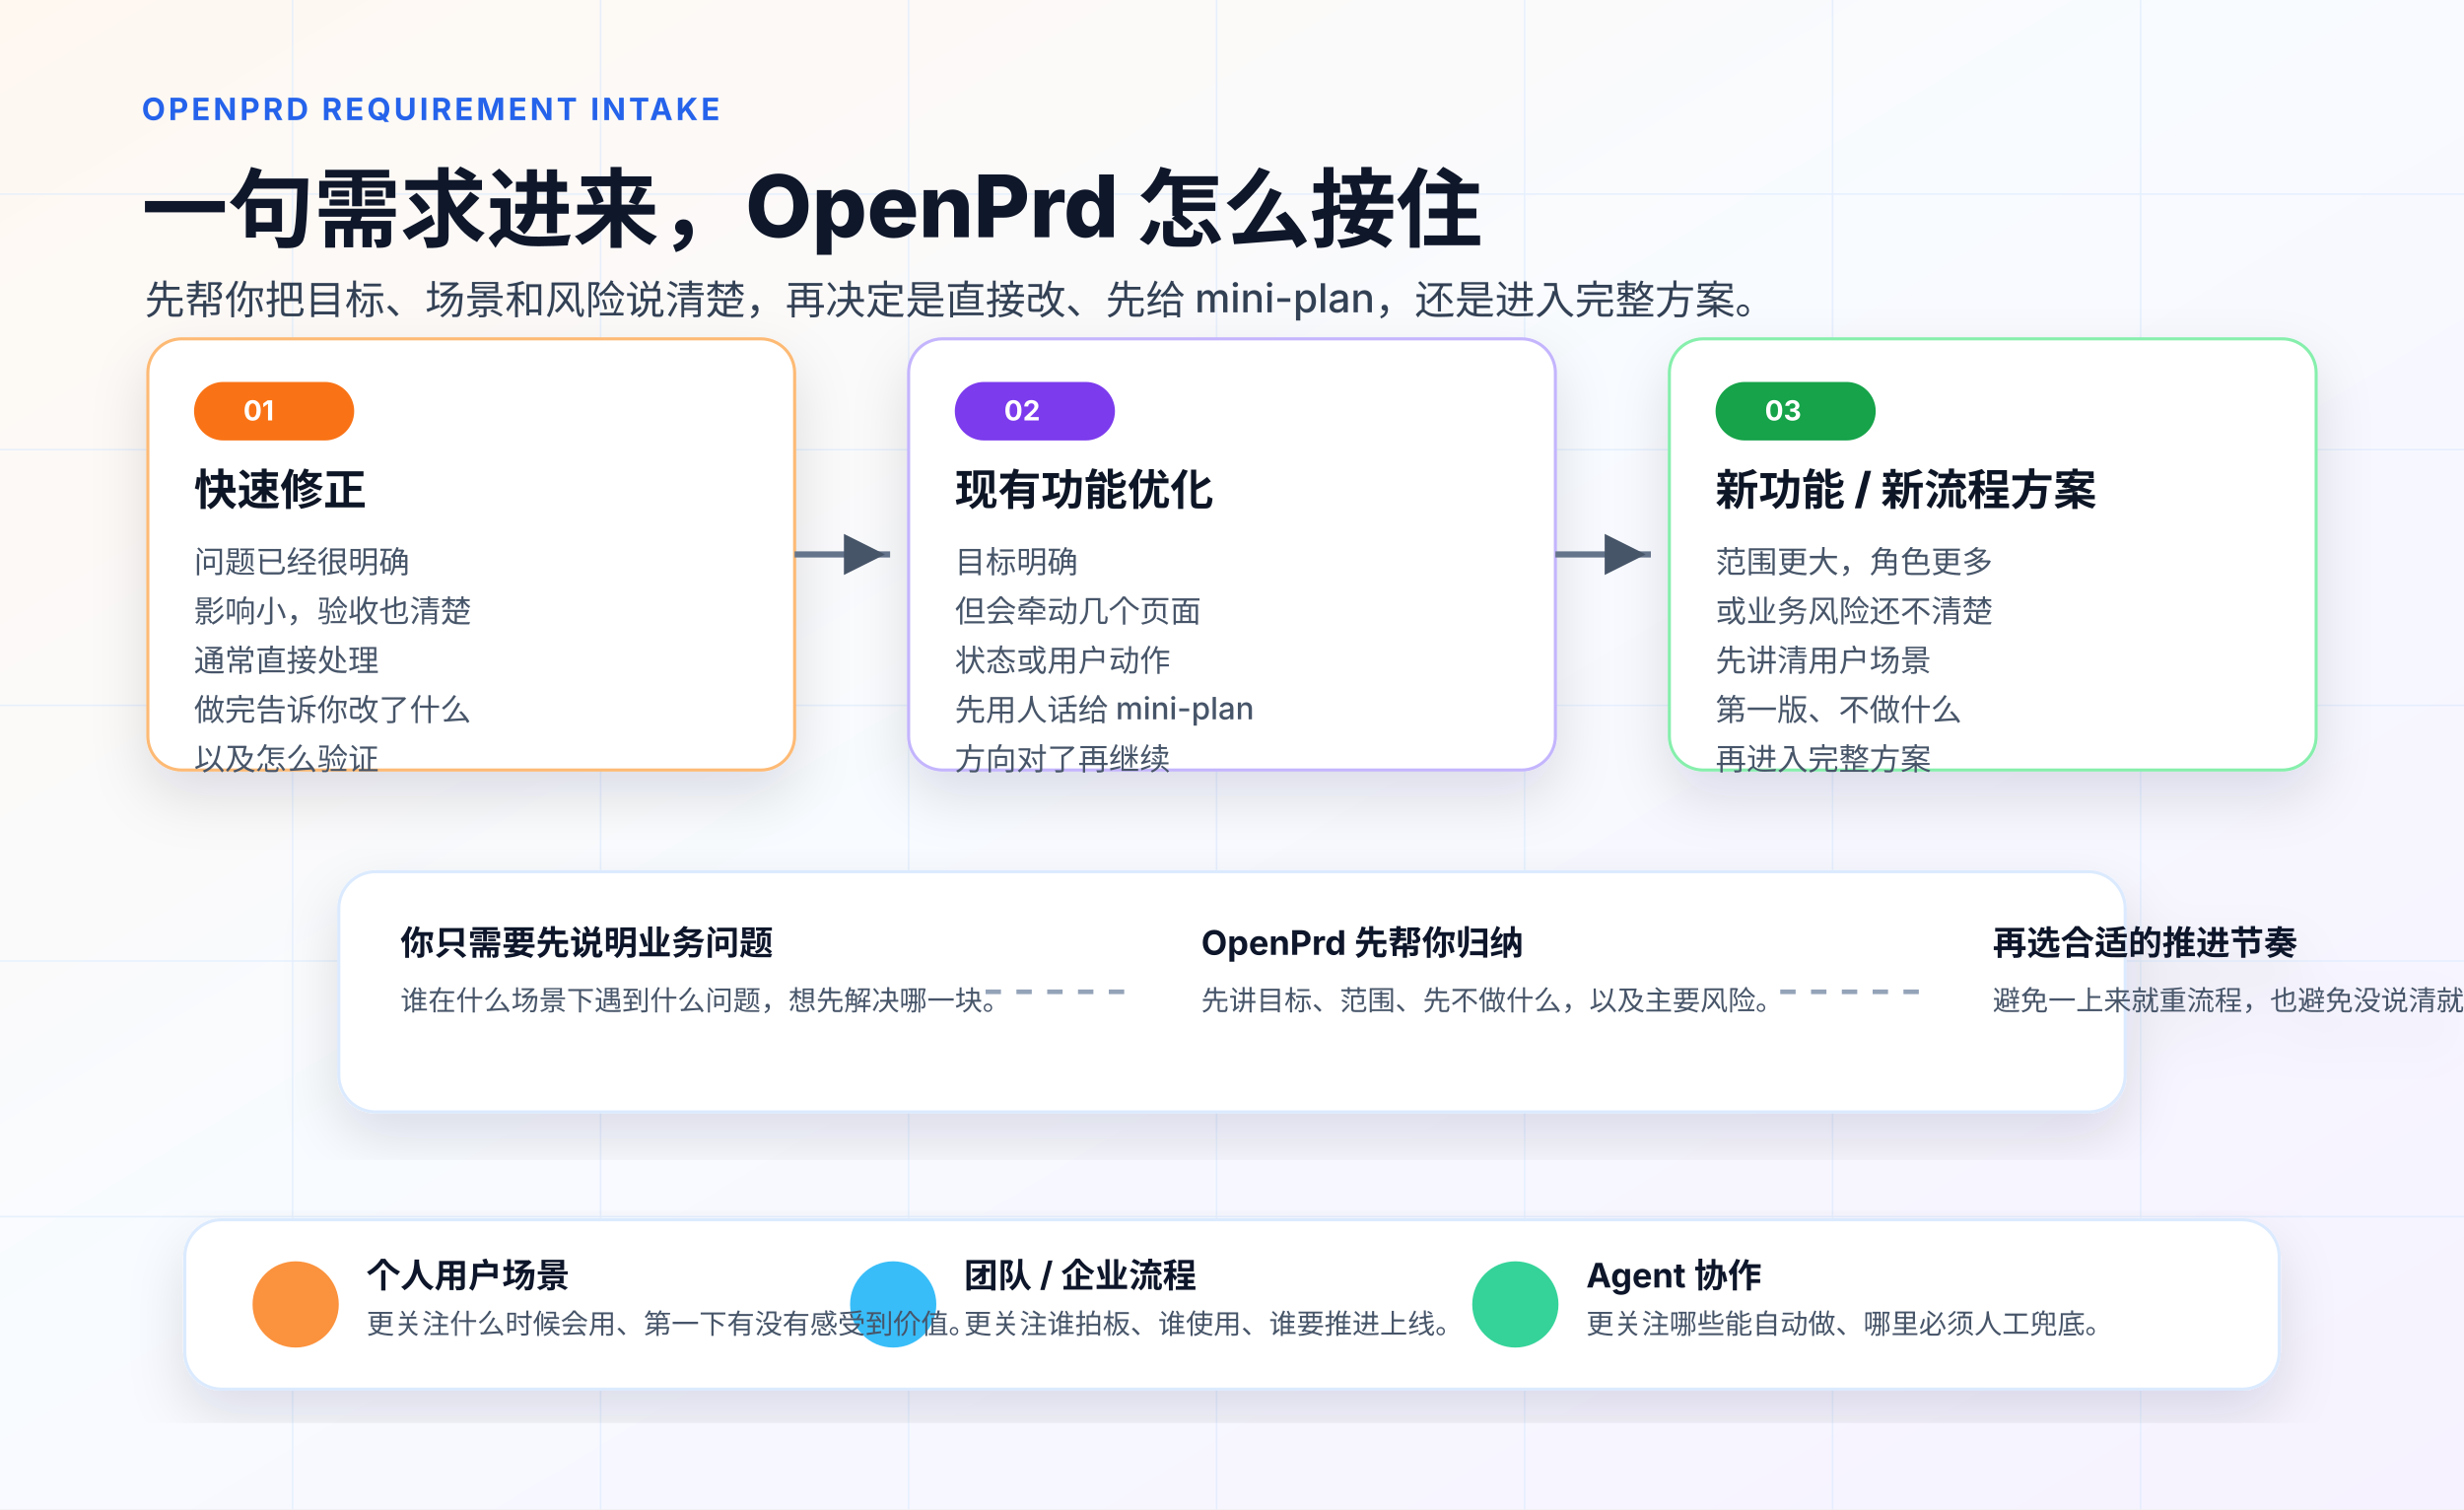
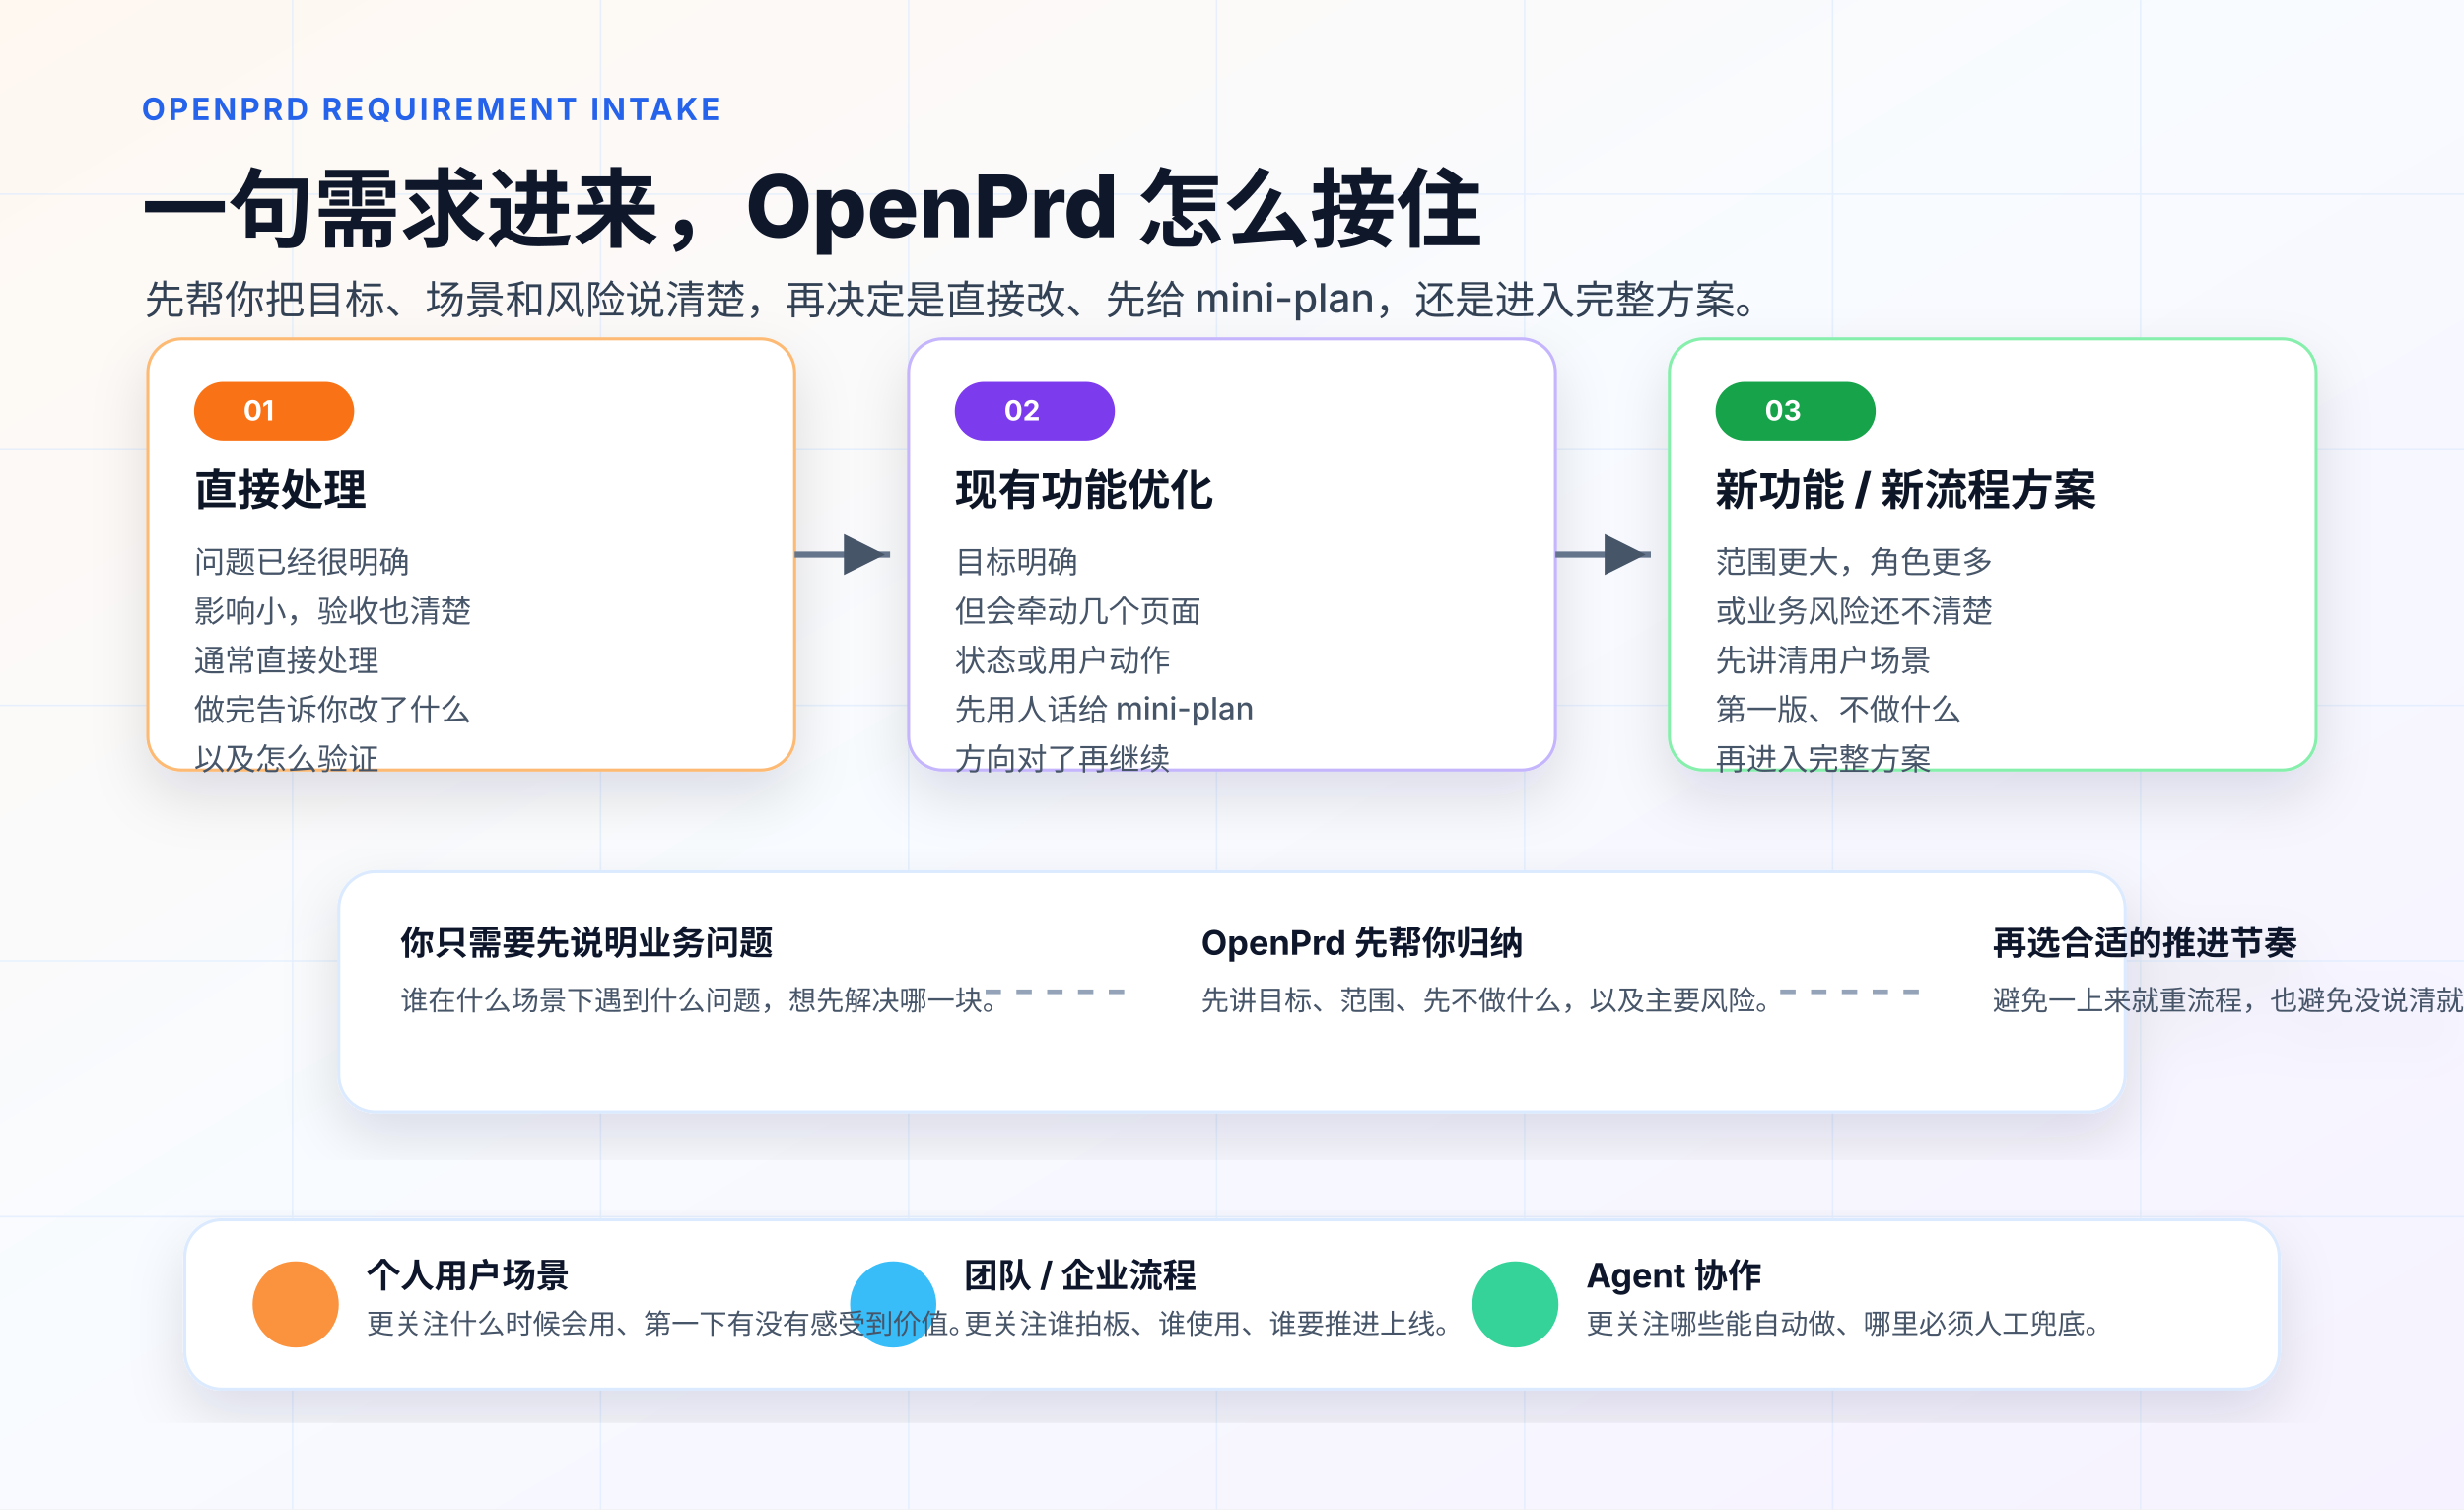
<svg xmlns="http://www.w3.org/2000/svg" width="1600" height="980" viewBox="0 0 1600 980" role="img" aria-labelledby="title desc">
  <defs>
    <linearGradient id="bg" x1="0" y1="0" x2="1" y2="1">
      <stop offset="0" stop-color="#fff8f1" />
      <stop offset="0.45" stop-color="#f8fbff" />
      <stop offset="1" stop-color="#f6f2ff" />
    </linearGradient>
    <filter id="shadow" x="-20%" y="-20%" width="140%" height="140%">
      <feDropShadow dx="0" dy="16" stdDeviation="18" flood-color="#0f172a" flood-opacity="0.12" />
    </filter>
    <marker id="arrow" viewBox="0 0 12 12" refX="11" refY="6" markerWidth="10" markerHeight="10" orient="auto">
      <path d="M2 2 L10 6 L2 10 Z" fill="#475569" />
    </marker>
    <style>
      .eyebrow { font: 700 20px Inter, ui-sans-serif, system-ui, -apple-system, BlinkMacSystemFont, "Segoe UI", sans-serif; letter-spacing: 2px; fill: #2563eb; }
      .title { font: 800 56px Inter, ui-sans-serif, system-ui, -apple-system, BlinkMacSystemFont, "Segoe UI", sans-serif; fill: #0f172a; }
      .subtitle { font: 500 26px Inter, ui-sans-serif, system-ui, -apple-system, BlinkMacSystemFont, "Segoe UI", sans-serif; fill: #334155; }
      .card-title { font: 800 28px Inter, ui-sans-serif, system-ui, -apple-system, BlinkMacSystemFont, "Segoe UI", sans-serif; fill: #111827; }
      .card-body { font: 500 20px Inter, ui-sans-serif, system-ui, -apple-system, BlinkMacSystemFont, "Segoe UI", sans-serif; fill: #475569; }
      .pill { font: 700 18px Inter, ui-sans-serif, system-ui, -apple-system, BlinkMacSystemFont, "Segoe UI", sans-serif; fill: #ffffff; }
      .footer-title { font: 700 22px Inter, ui-sans-serif, system-ui, -apple-system, BlinkMacSystemFont, "Segoe UI", sans-serif; fill: #0f172a; }
      .footer-body { font: 500 18px Inter, ui-sans-serif, system-ui, -apple-system, BlinkMacSystemFont, "Segoe UI", sans-serif; fill: #475569; }
      .line { fill: none; stroke: #64748b; stroke-width: 4; marker-end: url(#arrow); }
      .dash { fill: none; stroke: #94a3b8; stroke-width: 3; stroke-dasharray: 10 10; }
    </style>
  </defs>
  <rect width="1600" height="980" fill="url(#bg)" />
  <path d="M0 126 H1600 M0 292 H1600 M0 458 H1600 M0 624 H1600 M0 790 H1600 M190 0 V980 M390 0 V980 M590 0 V980 M790 0 V980 M990 0 V980 M1190 0 V980 M1390 0 V980" stroke="#dbeafe" stroke-width="1" opacity="0.65" />
  <g transform="translate(92 78)">
    <text class="eyebrow" x="0" y="0">OPENPRD REQUIREMENT INTAKE</text>
    <text class="title" x="0" y="78">一句需求进来，OpenPrd 怎么接住</text>
    <text class="subtitle" x="2" y="126">先帮你把目标、场景和风险说清楚，再决定是直接改、先给 mini-plan，还是进入完整方案。</text>
  </g>
  <g transform="translate(96 220)" filter="url(#shadow)">
    <rect width="420" height="280" rx="22" fill="#ffffff" stroke="#fdba74" stroke-width="2" />
    <rect x="30" y="28" width="104" height="38" rx="19" fill="#f97316" />
    <text class="pill" x="62" y="53">01</text>
-     <text class="card-title" x="30" y="108">快速修正</text>
+     <text class="card-title" x="30" y="108">直接处理</text>
    <text class="card-body" x="30" y="152">问题已经很明确</text>
    <text class="card-body" x="30" y="184">影响小，验收也清楚</text>
    <text class="card-body" x="30" y="216">通常直接处理</text>
    <text class="card-body" x="30" y="248">做完告诉你改了什么</text>
    <text class="card-body" x="30" y="280">以及怎么验证</text>
  </g>
  <g transform="translate(590 220)" filter="url(#shadow)">
    <rect width="420" height="280" rx="22" fill="#ffffff" stroke="#c4b5fd" stroke-width="2" />
    <rect x="30" y="28" width="104" height="38" rx="19" fill="#7c3aed" />
    <text class="pill" x="62" y="53">02</text>
    <text class="card-title" x="30" y="108">现有功能优化</text>
    <text class="card-body" x="30" y="152">目标明确</text>
    <text class="card-body" x="30" y="184">但会牵动几个页面</text>
    <text class="card-body" x="30" y="216">状态或用户动作</text>
    <text class="card-body" x="30" y="248">先用人话给 mini-plan</text>
    <text class="card-body" x="30" y="280">方向对了再继续</text>
  </g>
  <g transform="translate(1084 220)" filter="url(#shadow)">
    <rect width="420" height="280" rx="22" fill="#ffffff" stroke="#86efac" stroke-width="2" />
    <rect x="30" y="28" width="104" height="38" rx="19" fill="#16a34a" />
    <text class="pill" x="62" y="53">03</text>
    <text class="card-title" x="30" y="108">新功能 / 新流程方案</text>
    <text class="card-body" x="30" y="152">范围更大，角色更多</text>
    <text class="card-body" x="30" y="184">或业务风险还不清楚</text>
    <text class="card-body" x="30" y="216">先讲清用户场景</text>
    <text class="card-body" x="30" y="248">第一版、不做什么</text>
    <text class="card-body" x="30" y="280">再进入完整方案</text>
  </g>
  <path class="line" d="M516 360 H578" />
  <path class="line" d="M1010 360 H1072" />
  <g transform="translate(220 566)" filter="url(#shadow)">
    <rect width="1160" height="156" rx="24" fill="#ffffff" stroke="#dbeafe" stroke-width="2" />
    <text class="footer-title" x="40" y="54">你只需要先说明业务问题</text>
    <text class="footer-body" x="40" y="90">谁在什么场景下遇到什么问题，想先解决哪一块。</text>
    <path class="dash" d="M420 78 H520" />
    <text class="footer-title" x="560" y="54">OpenPrd 先帮你归纳</text>
    <text class="footer-body" x="560" y="90">先讲目标、范围、先不做什么，以及主要风险。</text>
    <path class="dash" d="M936 78 H1036" />
    <text class="footer-title" x="1074" y="54">再选合适的推进节奏</text>
    <text class="footer-body" x="1074" y="90">避免一上来就重流程，也避免没说清就直接开做。</text>
  </g>
  <g transform="translate(120 792)" filter="url(#shadow)">
    <rect width="1360" height="110" rx="24" fill="#ffffff" stroke="#dbeafe" stroke-width="2" />
    <circle cx="72" cy="55" r="28" fill="#fb923c" />
    <circle cx="460" cy="55" r="28" fill="#38bdf8" />
    <circle cx="864" cy="55" r="28" fill="#34d399" />
    <text class="footer-title" x="118" y="44">个人用户场景</text>
    <text class="footer-body" x="118" y="74">更关注什么时候会用、第一下有没有感受到价值。</text>
    <text class="footer-title" x="506" y="44">团队 / 企业流程</text>
    <text class="footer-body" x="506" y="74">更关注谁拍板、谁使用、谁要推进上线。</text>
    <text class="footer-title" x="910" y="44">Agent 协作</text>
    <text class="footer-body" x="910" y="74">更关注哪些能自动做、哪里必须人工兜底。</text>
  </g>
</svg>
